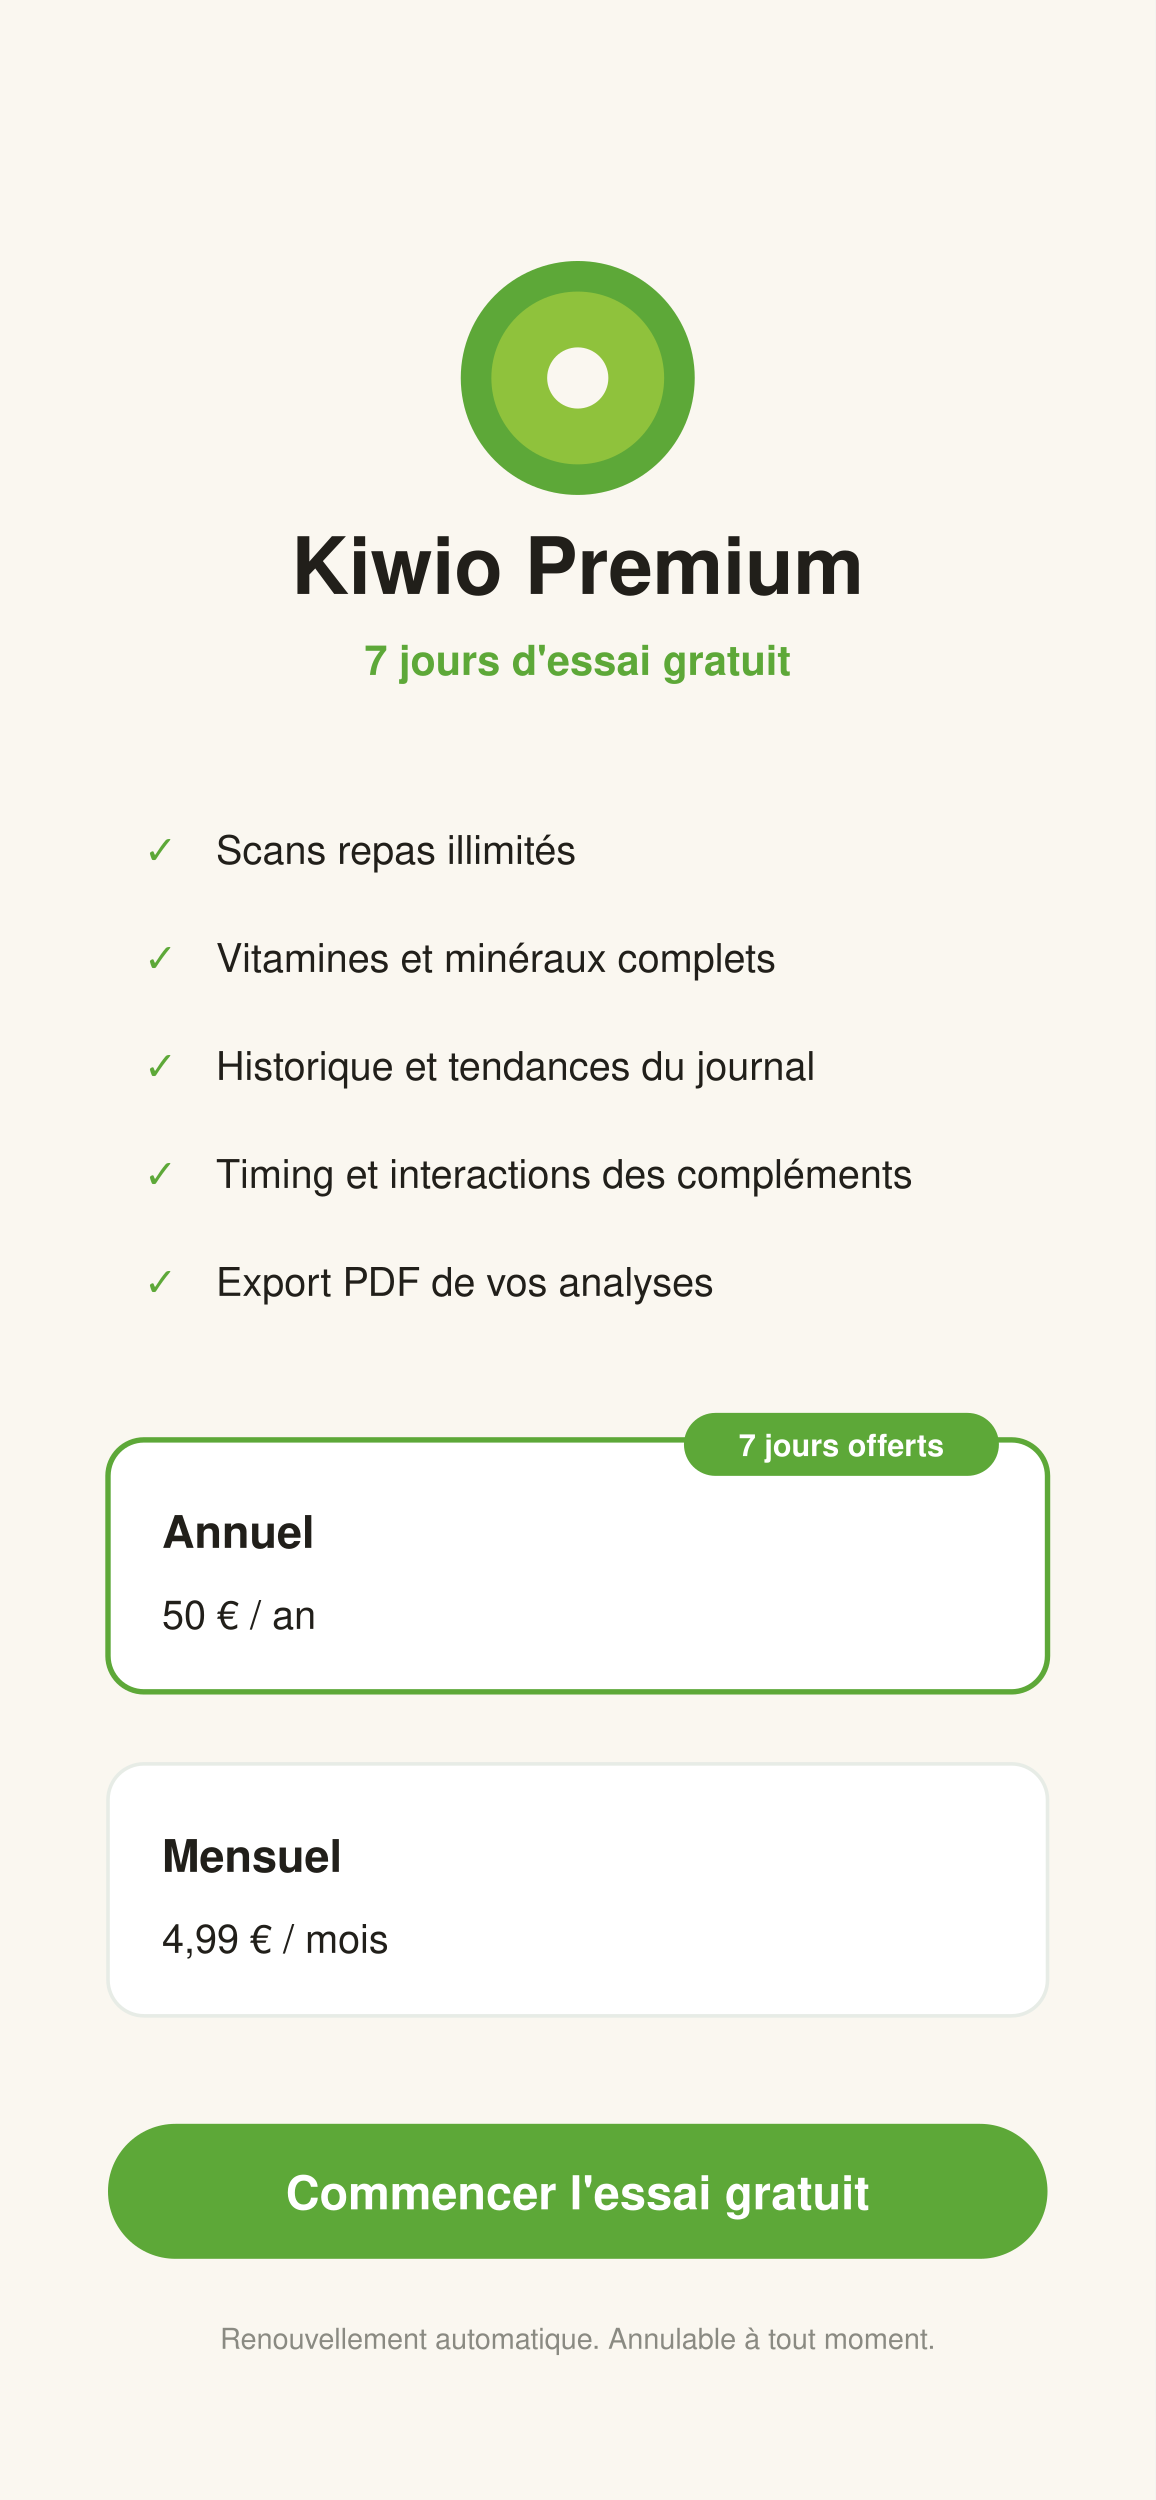
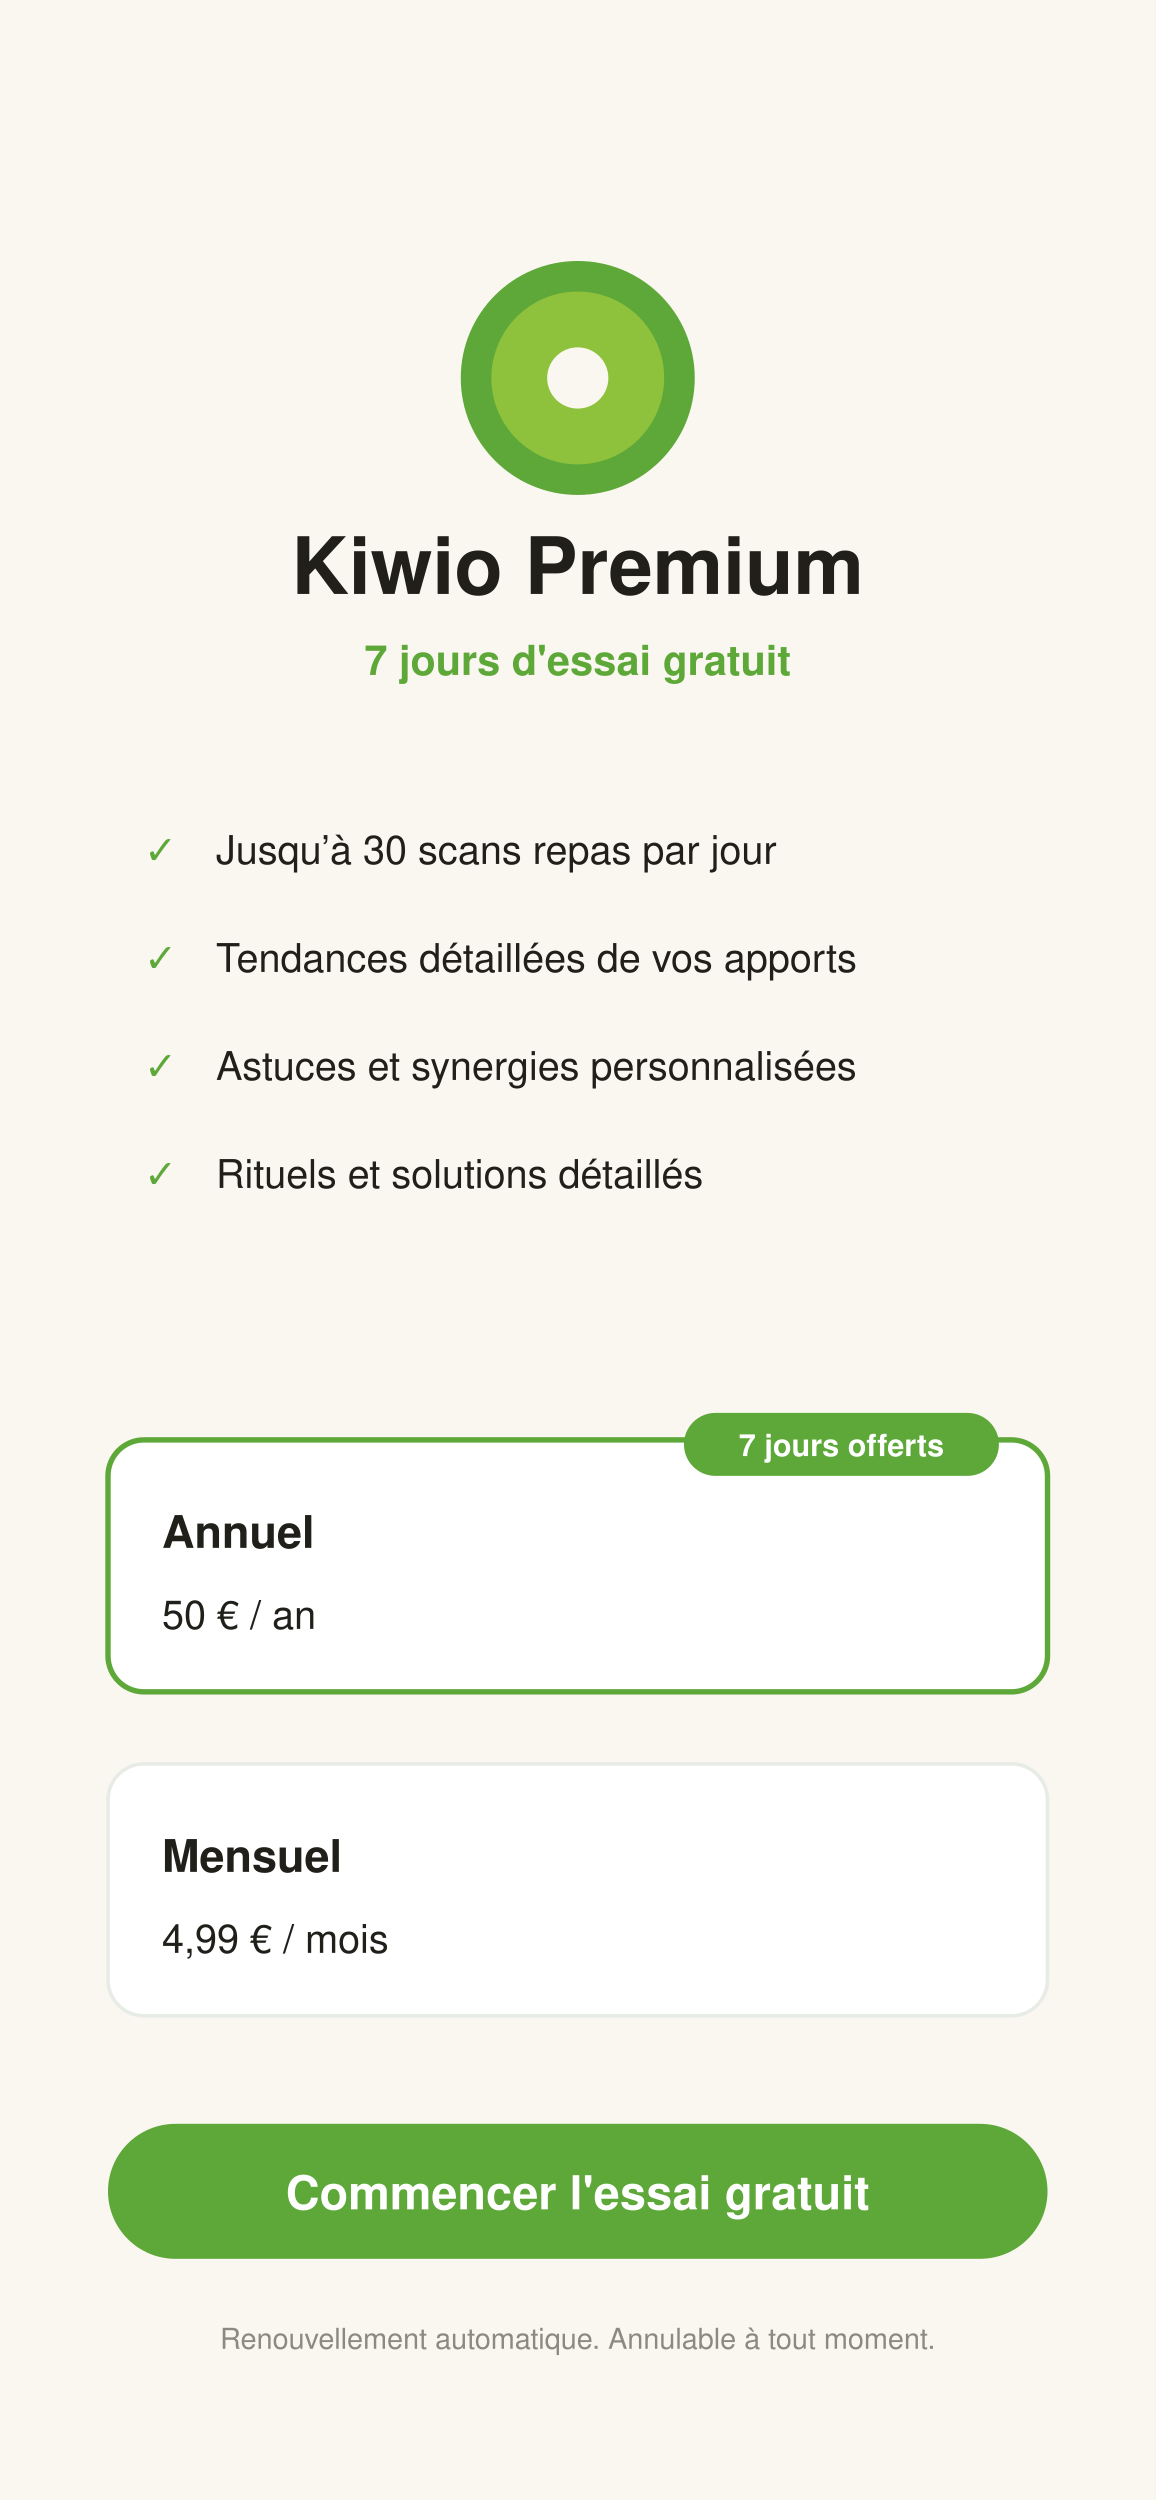
<svg xmlns="http://www.w3.org/2000/svg" viewBox="0 0 1284 2778" width="1284" height="2778">
  <rect width="1284" height="2778" fill="#FAF7F0" />
  <circle cx="642" cy="420" r="130" fill="#5DA838" />
  <circle cx="642" cy="420" r="96" fill="#8FC23C" />
  <circle cx="642" cy="420" r="34" fill="#FAF7F0" />
  <text x="642" y="660" text-anchor="middle" font-family="Helvetica, Arial, sans-serif" font-size="88" font-weight="700" fill="#211F1A">Kiwio Premium</text>
  <text x="642" y="750" text-anchor="middle" font-family="Helvetica, Arial, sans-serif" font-size="46" fill="#5DA838" font-weight="700">7 jours d'essai gratuit</text>
  <g font-family="Helvetica, Arial, sans-serif" font-size="44" fill="#211F1A">
-     <text x="240" y="960">Scans repas illimités</text>
-     <text x="240" y="1080">Vitamines et minéraux complets</text>
-     <text x="240" y="1200">Historique et tendances du journal</text>
-     <text x="240" y="1320">Timing et interactions des compléments</text>
-     <text x="240" y="1440">Export PDF de vos analyses</text>
+     <text x="240" y="960">Jusqu’à 30 scans repas par jour</text>
+     <text x="240" y="1080">Tendances détaillées de vos apports</text>
+     <text x="240" y="1200">Astuces et synergies personnalisées</text>
+     <text x="240" y="1320">Rituels et solutions détaillés</text>
  </g>
  <g fill="#5DA838" font-family="Helvetica, Arial, sans-serif" font-size="44" font-weight="700">
    <text x="160" y="960">✓</text>
    <text x="160" y="1080">✓</text>
    <text x="160" y="1200">✓</text>
    <text x="160" y="1320">✓</text>
-     <text x="160" y="1440">✓</text>
  </g>
  <rect x="120" y="1600" width="1044" height="280" rx="40" fill="#FFFFFF" stroke="#5DA838" stroke-width="6" />
  <rect x="760" y="1570" width="350" height="70" rx="35" fill="#5DA838" />
  <text x="935" y="1618" text-anchor="middle" font-family="Helvetica, Arial, sans-serif" font-size="34" font-weight="700" fill="#FFFFFF">7 jours offerts</text>
  <text x="180" y="1720" font-family="Helvetica, Arial, sans-serif" font-size="50" font-weight="700" fill="#211F1A">Annuel</text>
  <text x="180" y="1810" font-family="Helvetica, Arial, sans-serif" font-size="44" fill="#211F1A">50 € / an</text>
  <rect x="120" y="1960" width="1044" height="280" rx="40" fill="#FFFFFF" stroke="#E7ECE6" stroke-width="4" />
  <text x="180" y="2080" font-family="Helvetica, Arial, sans-serif" font-size="50" font-weight="700" fill="#211F1A">Mensuel</text>
  <text x="180" y="2170" font-family="Helvetica, Arial, sans-serif" font-size="44" fill="#211F1A">4,99 € / mois</text>
  <rect x="120" y="2360" width="1044" height="150" rx="75" fill="#5DA838" />
  <text x="642" y="2455" text-anchor="middle" font-family="Helvetica, Arial, sans-serif" font-size="52" font-weight="700" fill="#FFFFFF">Commencer l'essai gratuit</text>
  <text x="642" y="2610" text-anchor="middle" font-family="Helvetica, Arial, sans-serif" font-size="32" fill="#8A8A82">Renouvellement automatique. Annulable à tout moment.</text>
</svg>
